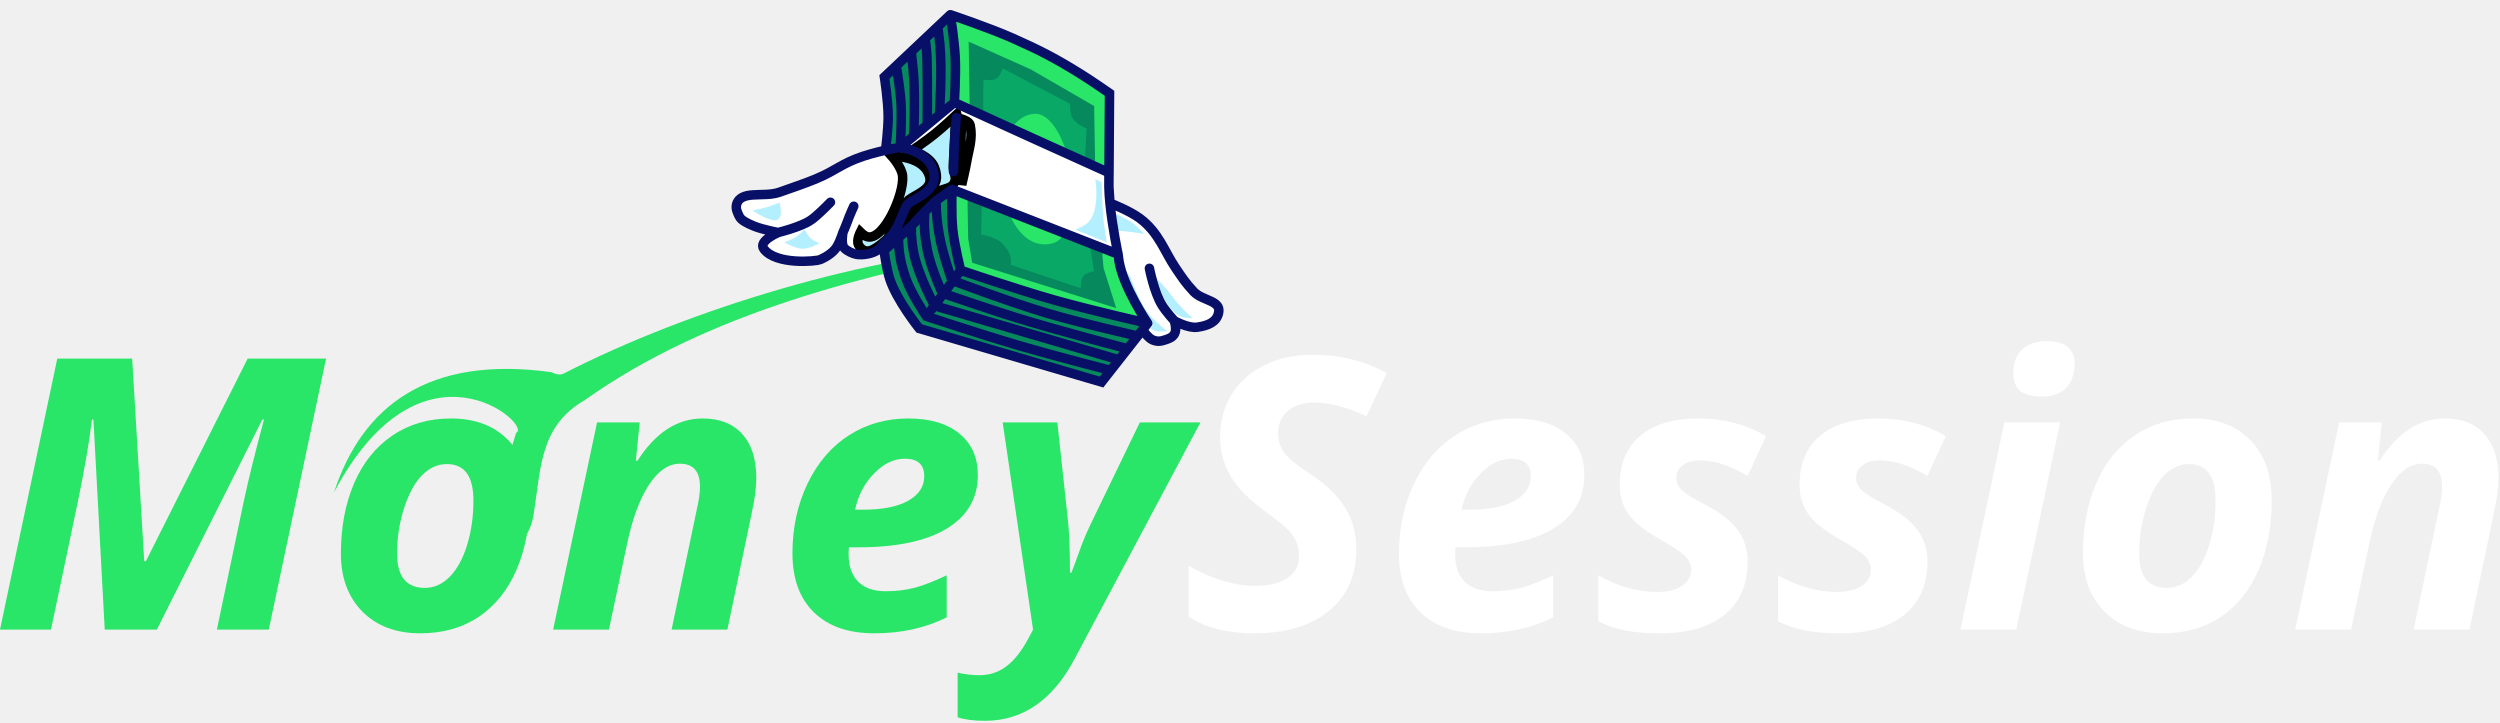
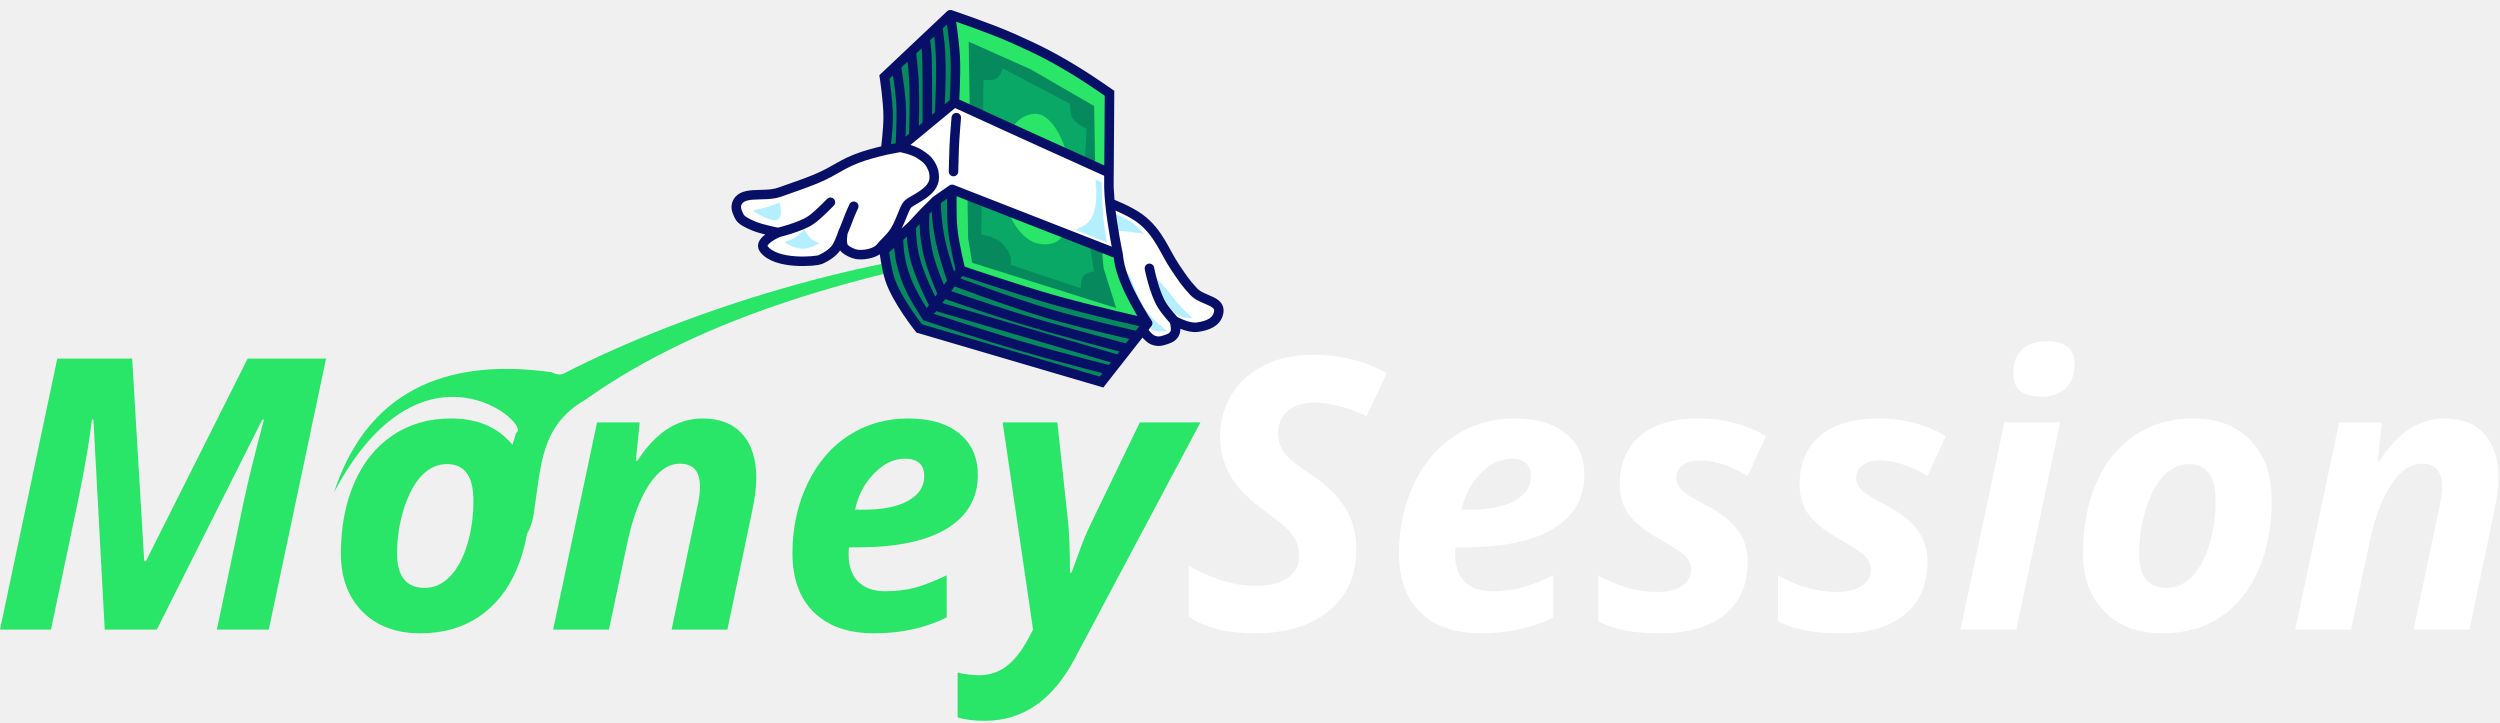
<svg xmlns="http://www.w3.org/2000/svg" width="263" height="76" viewBox="0 0 263 76" fill="none">
  <path d="M15.347 59.039L26.053 37.725H34.302L28.276 66.235H22.816L25.644 52.74C26.112 50.543 26.82 47.677 27.769 44.14H27.594L16.498 66.235H11.018L9.828 44.14H9.672C9.386 46.507 8.879 49.451 8.151 52.974L5.363 66.235H0L6.026 37.725H13.904L15.172 59.039H15.347Z" fill="#29E568" />
  <path d="M49.805 52.662C49.805 50.101 48.876 48.821 47.017 48.821C46.041 48.821 45.164 49.217 44.384 50.01C43.617 50.803 42.986 51.967 42.492 53.501C42.011 55.035 41.771 56.614 41.771 58.239C41.771 60.645 42.746 61.847 44.696 61.847C45.671 61.847 46.548 61.451 47.328 60.658C48.108 59.852 48.713 58.74 49.142 57.323C49.584 55.893 49.805 54.339 49.805 52.662ZM55.714 52.662C55.714 55.405 55.252 57.837 54.329 59.956C53.419 62.075 52.1 63.719 50.371 64.889C48.642 66.046 46.587 66.625 44.208 66.625C41.673 66.625 39.645 65.864 38.124 64.343C36.616 62.809 35.862 60.775 35.862 58.239C35.862 55.47 36.324 53.007 37.247 50.849C38.183 48.678 39.528 47.001 41.283 45.818C43.038 44.621 45.092 44.023 47.446 44.023C49.994 44.023 52.009 44.791 53.491 46.325C54.973 47.859 55.714 49.971 55.714 52.662Z" fill="#29E568" />
  <path d="M76.521 66.235H70.651L73.323 53.501C73.531 52.617 73.635 51.843 73.635 51.18C73.635 49.581 72.933 48.782 71.529 48.782C70.333 48.782 69.247 49.523 68.272 51.005C67.297 52.487 66.53 54.554 65.971 57.206L64.06 66.235H58.19L62.812 44.433H67.297L66.888 48.47H67.063C68.961 45.505 71.249 44.023 73.928 44.023C75.722 44.023 77.106 44.569 78.081 45.661C79.069 46.741 79.563 48.288 79.563 50.303C79.563 51.252 79.414 52.422 79.115 53.813L76.521 66.235Z" fill="#29E568" />
  <path d="M95.183 48.255C94.039 48.255 92.96 48.775 91.946 49.815C90.932 50.855 90.269 52.123 89.957 53.618H90.835C92.85 53.618 94.416 53.306 95.534 52.682C96.666 52.045 97.231 51.187 97.231 50.108C97.231 48.873 96.549 48.255 95.183 48.255ZM91.985 66.625C89.255 66.625 87.136 65.89 85.628 64.421C84.12 62.952 83.366 60.879 83.366 58.2C83.366 55.509 83.899 53.059 84.965 50.849C86.044 48.626 87.5 46.936 89.333 45.779C91.166 44.608 93.24 44.023 95.554 44.023C97.855 44.023 99.649 44.556 100.936 45.623C102.223 46.676 102.867 48.125 102.867 49.971C102.867 52.402 101.781 54.281 99.61 55.607C97.439 56.92 94.338 57.577 90.308 57.577H89.314L89.275 57.986V58.376C89.275 59.559 89.606 60.495 90.269 61.184C90.945 61.86 91.907 62.198 93.155 62.198C94.287 62.198 95.314 62.075 96.237 61.828C97.16 61.581 98.278 61.145 99.591 60.521V64.948C97.355 66.066 94.82 66.625 91.985 66.625Z" fill="#29E568" />
  <path d="M105.48 44.433H111.233L112.325 54.534C112.481 55.899 112.559 57.804 112.559 60.248H112.715C112.975 59.585 113.261 58.812 113.573 57.928C113.885 57.031 114.307 56.029 114.84 54.924L119.911 44.433H126.287L113.027 69.355C110.726 73.671 107.586 75.829 103.608 75.829C102.438 75.829 101.482 75.706 100.741 75.459V70.779C101.625 70.948 102.379 71.032 103.003 71.032C104.095 71.032 105.051 70.72 105.87 70.096C106.702 69.472 107.469 68.504 108.171 67.19L108.678 66.235L105.48 44.433Z" fill="#29E568" />
  <path d="M142.687 57.81C142.687 60.528 141.725 62.679 139.801 64.265C137.877 65.838 135.271 66.625 131.982 66.625C129.108 66.625 126.794 66.04 125.039 64.87V59.527C127.548 60.931 129.875 61.633 132.021 61.633C133.477 61.633 134.614 61.36 135.433 60.814C136.252 60.255 136.662 59.494 136.662 58.532C136.662 57.973 136.571 57.486 136.389 57.069C136.22 56.641 135.973 56.244 135.648 55.88C135.323 55.516 134.517 54.853 133.23 53.891C131.436 52.604 130.174 51.33 129.446 50.069C128.718 48.808 128.354 47.449 128.354 45.993C128.354 44.316 128.757 42.821 129.563 41.508C130.369 40.182 131.514 39.155 132.996 38.427C134.491 37.686 136.207 37.315 138.144 37.315C140.965 37.315 143.546 37.959 145.886 39.246L143.76 43.789C141.732 42.827 139.86 42.346 138.144 42.346C137.065 42.346 136.181 42.639 135.492 43.224C134.803 43.809 134.458 44.583 134.458 45.544C134.458 46.337 134.673 47.033 135.102 47.631C135.531 48.216 136.493 48.996 137.988 49.971C139.561 51.011 140.737 52.162 141.517 53.423C142.297 54.671 142.687 56.133 142.687 57.81Z" fill="white" />
  <path d="M158.99 48.255C157.846 48.255 156.767 48.775 155.753 49.815C154.739 50.855 154.076 52.123 153.764 53.618H154.641C156.657 53.618 158.223 53.306 159.341 52.682C160.472 52.045 161.038 51.187 161.038 50.108C161.038 48.873 160.355 48.255 158.99 48.255ZM155.792 66.625C153.062 66.625 150.943 65.89 149.435 64.421C147.927 62.952 147.173 60.879 147.173 58.2C147.173 55.509 147.706 53.059 148.772 50.849C149.851 48.626 151.307 46.936 153.14 45.779C154.973 44.608 157.047 44.023 159.361 44.023C161.662 44.023 163.456 44.556 164.743 45.623C166.03 46.676 166.673 48.125 166.673 49.971C166.673 52.402 165.588 54.281 163.417 55.607C161.246 56.92 158.145 57.577 154.115 57.577H153.12L153.081 57.986V58.376C153.081 59.559 153.413 60.495 154.076 61.184C154.752 61.86 155.714 62.198 156.962 62.198C158.093 62.198 159.12 62.075 160.043 61.828C160.966 61.581 162.084 61.145 163.397 60.521V64.948C161.161 66.066 158.626 66.625 155.792 66.625Z" fill="white" />
  <path d="M183.854 59.039C183.854 61.483 183.041 63.362 181.416 64.675C179.804 65.975 177.555 66.625 174.669 66.625C173.278 66.625 172.062 66.527 171.022 66.332C169.995 66.137 169.033 65.812 168.136 65.357V60.521C170.177 61.691 172.251 62.276 174.357 62.276C175.397 62.276 176.248 62.068 176.911 61.652C177.574 61.223 177.906 60.645 177.906 59.917C177.906 59.358 177.665 58.857 177.184 58.415C176.703 57.973 175.852 57.414 174.63 56.738C173.057 55.854 171.958 54.976 171.334 54.105C170.71 53.221 170.398 52.181 170.398 50.985C170.398 48.775 171.113 47.066 172.543 45.856C173.986 44.635 176.04 44.023 178.706 44.023C181.319 44.023 183.678 44.641 185.784 45.876L183.854 50.069C182.034 48.977 180.357 48.431 178.823 48.431C178.081 48.431 177.483 48.6 177.028 48.938C176.573 49.263 176.346 49.705 176.346 50.264C176.346 50.771 176.554 51.219 176.97 51.609C177.386 51.986 178.166 52.467 179.31 53.052C180.909 53.871 182.066 54.762 182.781 55.724C183.496 56.686 183.854 57.791 183.854 59.039Z" fill="white" />
  <path d="M202.77 59.039C202.77 61.483 201.957 63.362 200.332 64.675C198.72 65.975 196.471 66.625 193.585 66.625C192.194 66.625 190.978 66.527 189.938 66.332C188.911 66.137 187.949 65.812 187.052 65.357V60.521C189.093 61.691 191.167 62.276 193.273 62.276C194.313 62.276 195.164 62.068 195.827 61.652C196.49 61.223 196.822 60.645 196.822 59.917C196.822 59.358 196.581 58.857 196.1 58.415C195.619 57.973 194.768 57.414 193.546 56.738C191.973 55.854 190.874 54.976 190.25 54.105C189.626 53.221 189.314 52.181 189.314 50.985C189.314 48.775 190.029 47.066 191.459 45.856C192.902 44.635 194.956 44.023 197.621 44.023C200.234 44.023 202.594 44.641 204.7 45.876L202.77 50.069C200.949 48.977 199.272 48.431 197.738 48.431C196.997 48.431 196.399 48.6 195.944 48.938C195.489 49.263 195.262 49.705 195.262 50.264C195.262 50.771 195.47 51.219 195.886 51.609C196.302 51.986 197.082 52.467 198.226 53.052C199.825 53.871 200.982 54.762 201.697 55.724C202.412 56.686 202.77 57.791 202.77 59.039Z" fill="white" />
  <path d="M212.11 66.235H206.241L210.862 44.433H216.732L212.11 66.235ZM211.798 39.324C211.798 38.193 212.104 37.341 212.715 36.769C213.339 36.184 214.216 35.892 215.348 35.892C216.297 35.892 217.018 36.093 217.512 36.496C218.006 36.899 218.253 37.478 218.253 38.232C218.253 39.272 217.967 40.117 217.395 40.767C216.823 41.404 215.939 41.722 214.743 41.722C212.78 41.722 211.798 40.923 211.798 39.324Z" fill="white" />
  <path d="M233.074 52.662C233.074 50.101 232.144 48.821 230.285 48.821C229.31 48.821 228.433 49.217 227.653 50.01C226.886 50.803 226.255 51.967 225.761 53.501C225.28 55.035 225.039 56.614 225.039 58.239C225.039 60.645 226.014 61.847 227.965 61.847C228.94 61.847 229.817 61.451 230.597 60.658C231.377 59.852 231.982 58.74 232.411 57.323C232.853 55.893 233.074 54.339 233.074 52.662ZM238.983 52.662C238.983 55.405 238.521 57.837 237.598 59.956C236.688 62.075 235.368 63.719 233.639 64.889C231.91 66.046 229.856 66.625 227.477 66.625C224.942 66.625 222.914 65.864 221.393 64.343C219.885 62.809 219.131 60.775 219.131 58.239C219.131 55.47 219.592 53.007 220.515 50.849C221.451 48.678 222.797 47.001 224.552 45.818C226.307 44.621 228.361 44.023 230.714 44.023C233.262 44.023 235.277 44.791 236.759 46.325C238.242 47.859 238.983 49.971 238.983 52.662Z" fill="white" />
  <path d="M259.79 66.235H253.92L256.592 53.501C256.8 52.617 256.904 51.843 256.904 51.18C256.904 49.581 256.202 48.782 254.798 48.782C253.602 48.782 252.516 49.523 251.541 51.005C250.566 52.487 249.799 54.554 249.24 57.206L247.329 66.235H241.459L246.081 44.433H250.566L250.156 48.47H250.332C252.23 45.505 254.518 44.023 257.196 44.023C258.99 44.023 260.375 44.569 261.35 45.661C262.338 46.741 262.832 48.288 262.832 50.303C262.832 51.252 262.683 52.422 262.384 53.813L259.79 66.235Z" fill="white" />
  <path d="M35.13 51.813C44.388 34.325 56.144 44.792 54.292 45.537C54.292 45.537 50.959 57.072 47.577 61.919C50.42 59.082 55.403 58.932 56.144 54.095C56.922 49.013 56.852 44.783 61.524 42.09C74.559 32.827 91.224 28.841 106.408 25.864C91.489 26.795 72.556 32.478 59.267 39.315C58.762 39.574 58.016 39.154 58.016 39.154C45.034 37.351 38.093 42.737 35.13 51.813Z" fill="#29E568" />
  <path d="M108.935 5.148C105.457 3.445 99.691 1.554 99.691 1.554C99.691 1.554 100.057 3.821 100.136 5.288C100.182 6.146 100.162 6.628 100.17 7.488C100.211 11.657 99.945 13.993 99.954 18.163C99.96 20.698 99.721 22.141 100.057 24.653C100.393 27.165 100.774 28.218 100.774 28.218C100.774 28.218 106.337 30.157 110.119 31.26C114.042 32.405 120.229 33.961 120.229 33.961C120.229 33.961 118.521 31.243 117.845 29.323C116.865 26.542 116.864 26.474 116.793 21.93L116.79 21.748L116.598 9.648C116.598 9.648 112.052 6.674 108.935 5.148Z" fill="#29E568" />
  <path d="M102.039 12.794L101.905 4.38L108.443 7.302L115.106 11.157L115.213 17.922L116.091 28.195L117.423 32.41L102.274 27.644L101.848 25.065L101.792 21.545L102.039 12.794Z" fill="#06895D" />
  <path d="M104.883 8.238C104.428 8.565 103.455 8.371 103.455 8.371C103.455 8.371 103.424 13.669 103.372 17.064C103.327 20.03 103.217 24.658 103.217 24.658C103.217 24.658 104.729 24.915 105.377 25.559C106.719 26.89 106.294 27.855 106.294 27.855L113.704 30.323C113.704 30.323 113.656 29.392 114.013 28.998C114.324 28.655 115.106 28.541 115.106 28.541C115.106 28.541 114.253 23.912 114.105 20.91C113.964 18.032 114.319 13.535 114.319 13.535C114.319 13.535 113.167 13.049 112.816 12.403C112.535 11.889 112.572 10.922 112.572 10.922L105.471 7.184C105.471 7.184 105.266 7.963 104.883 8.238Z" fill="#09A867" />
  <path d="M112.825 19.885C112.507 24.126 112.012 25.674 109.946 25.707C107.141 25.751 105.375 21.925 105.316 18.189C105.257 14.453 106.838 12.003 108.904 11.97C110.969 11.938 112.766 16.149 112.825 19.885Z" fill="#29E568" />
-   <path d="M92.709 8.211L99.699 1.444C99.699 1.444 100.131 3.54 100.304 4.9C100.877 9.422 99.952 12.009 99.938 16.568C99.929 19.618 99.62 21.36 100.062 24.378C100.274 25.828 100.835 28.051 100.835 28.051C100.835 28.051 106.304 29.953 109.849 31.044C113.961 32.309 120.459 34.012 120.459 34.012L115.658 40.029L96.644 34.389C96.644 34.389 94.883 32.344 94.167 30.797C93.353 29.038 93.297 27.889 92.991 25.975C92.331 21.858 93.178 19.469 93.152 15.3C93.14 13.474 93.269 12.441 93.078 10.625C92.978 9.677 92.709 8.211 92.709 8.211Z" fill="#06895D" />
+   <path d="M92.71 8.211L99.7 1.444C99.7 1.444 100.132 3.54 100.304 4.9C100.878 9.422 99.953 12.009 99.939 16.568C99.93 19.618 99.621 21.36 100.063 24.378C100.275 25.828 100.836 28.051 100.836 28.051C100.836 28.051 106.305 29.953 109.85 31.044C113.962 32.309 120.46 34.012 120.46 34.012L115.659 40.029L96.645 34.389C96.645 34.389 94.884 32.344 94.168 30.797C93.354 29.038 93.298 27.889 92.992 25.975C92.332 21.858 93.179 19.469 93.153 15.3C93.141 13.474 93.27 12.441 93.079 10.625C92.979 9.677 92.71 8.211 92.71 8.211Z" fill="#06895D" />
  <path d="M100.471 11.004L116.761 18.337L116.809 21.417L117.469 21.407L120.137 23.125L122.721 26.495L125.704 30.738L128.101 32.736L127.839 33.565L126.422 34.413L124.106 34.065L123.627 35.062L122.209 35.855L120.327 35.114L120.586 34.12L118.321 30.03L117.331 26.58L100.008 19.978L96.91 22.392L93.552 25.691L90.544 26.839L88.659 26.419L88.683 24.428L87.663 26.553L85.811 27.738L82.163 27.351L80.557 26.662L80.07 25.684L82.313 24.576L79.2 24.016L77.192 22.232L78.215 20.84L81.504 20.128L85.318 19.033L90.108 16.614L94.55 15.773L100.471 11.004Z" fill="white" />
  <path d="M80.536 21.833C80.009 21.98 79.165 22.13 79.165 22.13C79.165 22.13 81.001 23.421 81.767 23.134C82.438 22.882 82.013 21.315 82.013 21.315C82.013 21.315 81.125 21.669 80.536 21.833Z" fill="#B3EFFF" />
  <path d="M83.666 24.974C84.091 24.705 84.643 24.134 84.643 24.134C84.643 24.134 84.95 24.769 85.263 25.059C85.565 25.34 86.206 25.594 86.206 25.594C86.206 25.594 85.175 26.166 84.455 26.172C83.653 26.178 82.519 25.487 82.519 25.487C82.519 25.487 83.251 25.236 83.666 24.974Z" fill="#B3EFFF" />
-   <path d="M90.308 25.743C90.076 25.275 90.508 24.42 90.508 24.42C90.508 24.42 90.903 24.811 91.23 24.903C92.943 25.385 95.148 20.428 94.953 18.506C94.86 17.588 93.82 16.433 93.82 16.433C93.82 16.433 97.312 16.35 97.816 18.68C98.083 19.913 96.413 20.408 95.598 21.026C95.086 21.414 93.379 25.089 93.379 25.089C93.379 25.089 92.241 26.208 91.474 26.385C90.968 26.502 90.54 26.208 90.308 25.743Z" fill="#B3EFFF" />
-   <path d="M97.86 20.63C96.748 21.55 94.454 24.019 94.454 24.019C94.454 24.019 95.333 21.902 95.928 21.429C96.634 20.868 97.063 20.651 97.66 20.147C98.539 19.404 98.717 18.692 98.309 17.615C97.841 16.382 95.944 15.835 95.944 15.835C95.944 15.835 97.436 14.816 98.337 14.092C99.287 13.329 100.67 12.02 100.67 12.02C100.67 12.02 100.764 12.373 100.679 12.569C100.413 13.179 100.465 14.299 100.395 15.49C100.265 17.692 100.207 17.528 100.441 18.404C100.548 18.808 100.504 19.143 100.237 19.453C99.805 19.955 98.842 19.817 97.86 20.63Z" fill="#B3EFFF" />
-   <path d="M101.1 14.873L101.172 19.438C101.172 19.438 101.575 17.734 101.685 17.064C101.902 15.741 102.362 14.633 102.063 13.153C101.987 12.778 101.284 12.56 101.284 12.56C101.284 12.56 101.078 13.462 101.1 14.873Z" fill="#B3EFFF" />
-   <path d="M90.308 25.743C90.076 25.275 90.508 24.42 90.508 24.42C90.508 24.42 90.903 24.811 91.23 24.903C92.943 25.385 95.148 20.428 94.953 18.506C94.86 17.588 93.82 16.433 93.82 16.433C93.82 16.433 97.312 16.35 97.816 18.68C98.083 19.913 96.413 20.408 95.598 21.026C95.086 21.414 93.379 25.089 93.379 25.089C93.379 25.089 92.241 26.208 91.474 26.385C90.968 26.502 90.54 26.208 90.308 25.743Z" stroke="black" />
-   <path d="M97.86 20.63C96.748 21.55 94.454 24.019 94.454 24.019C94.454 24.019 95.333 21.902 95.928 21.429C96.634 20.868 97.063 20.651 97.66 20.147C98.539 19.404 98.717 18.692 98.309 17.615C97.841 16.382 95.944 15.835 95.944 15.835C95.944 15.835 97.436 14.816 98.337 14.092C99.287 13.329 100.67 12.02 100.67 12.02C100.67 12.02 100.764 12.373 100.679 12.569C100.413 13.179 100.465 14.299 100.395 15.49C100.265 17.692 100.207 17.528 100.441 18.404C100.548 18.808 100.504 19.143 100.237 19.453C99.805 19.955 98.842 19.817 97.86 20.63Z" stroke="black" />
-   <path d="M101.1 14.873L101.172 19.438C101.172 19.438 101.575 17.734 101.685 17.064C101.902 15.741 102.362 14.633 102.063 13.153C101.987 12.778 101.284 12.56 101.284 12.56C101.284 12.56 101.078 13.462 101.1 14.873Z" stroke="black" />
  <path d="M114.366 23.491C113.937 23.847 113.112 24.171 113.112 24.171L116.434 25.494C116.434 25.494 116.222 24.26 116.126 23.463C115.927 21.799 115.893 19.176 115.893 19.176L115.228 18.857C115.228 18.857 115.784 22.317 114.366 23.491Z" fill="#B3EFFF" />
  <path d="M118.912 29.141L118.181 28.107C118.181 28.107 118.515 29.36 118.818 30.132C119.246 31.223 120.18 32.806 120.18 32.806L121.248 34.22L121.034 34.608C121.237 34.697 121.677 34.873 121.809 34.871L122.798 34.855C122.798 34.855 121.377 33.755 120.675 32.798C119.767 31.558 118.912 29.141 118.912 29.141Z" fill="#B3EFFF" />
  <path d="M118.93 23.309C118.486 23.059 117.554 22.549 117.377 22.508L117.57 24.266C117.57 24.266 118.209 24.315 118.617 24.359C119.308 24.434 120.381 24.606 120.381 24.606C120.381 24.606 119.374 23.559 118.93 23.309Z" fill="#B3EFFF" />
  <path d="M123.346 31.216C122.687 30.284 121.441 29.045 121.441 29.045L122.47 31.45C122.47 31.45 122.785 31.968 123.033 32.266C123.393 32.698 123.589 32.991 124.093 33.239C124.585 33.482 125.473 33.492 125.473 33.492C125.473 33.492 124.078 32.249 123.346 31.216Z" fill="#B3EFFF" />
  <path d="M120.735 34.007C120.735 34.007 118.169 30.235 117.716 27.454C117.671 27.176 117.619 26.74 117.619 26.74M120.735 34.007C120.735 34.007 114.746 32.645 110.96 31.577C107.057 30.475 101.063 28.433 101.063 28.433M120.735 34.007L120.21 34.677M116.657 19.659C116.647 19.079 116.667 18.173 116.667 18.173M116.657 19.659C116.667 20.186 116.707 20.767 116.766 21.363M116.657 19.659L116.766 21.363M99.977 1.549C99.977 1.549 104.052 2.914 106.563 4.03C109.426 5.304 111.002 6.115 113.664 7.769C114.883 8.527 116.722 9.811 116.722 9.811L116.667 18.173M99.977 1.549C99.977 1.549 100.4 4.251 100.488 5.997C100.581 7.865 100.398 10.784 100.398 10.784M99.977 1.549L98.649 2.802M100.398 10.784C100.398 10.784 105.226 12.993 108.322 14.4C111.579 15.879 116.667 18.173 116.667 18.173M100.398 10.784L98.824 12.086M94.697 15.496L93.161 15.795M94.697 15.496C94.697 15.496 94.895 12.676 94.789 10.873C94.697 9.32 94.285 6.92 94.285 6.92M94.697 15.496L96.122 14.318M94.697 15.496C94.697 15.496 95.995 15.737 96.688 16.179C97.277 16.555 97.641 16.809 97.973 17.424C98.206 17.855 98.28 18.178 98.282 18.684C98.29 20.223 95.994 20.986 95.507 21.479C95.019 21.972 94.733 23.592 93.852 24.696C93.505 25.131 92.879 25.738 92.879 25.738M93.161 15.795C93.161 15.795 93.434 13.684 93.436 12.325C93.439 10.666 93.039 8.095 93.039 8.095L94.285 6.92M93.161 15.795C93.161 15.795 91.709 16.133 90.806 16.437C88.439 17.235 88.105 17.866 85.802 18.833C84.882 19.219 83.2 19.804 82.029 20.212C81.122 20.529 80.163 20.437 79.174 20.508C78.406 20.563 77.664 20.776 77.485 21.525C77.378 21.972 77.574 22.349 77.772 22.763C77.969 23.178 78.595 23.486 79.312 23.783C80.198 24.15 81.869 24.461 81.869 24.461M94.285 6.92L95.858 5.436M95.858 5.436C95.858 5.436 96.047 7.024 96.119 8.047C96.292 10.489 96.122 14.318 96.122 14.318M95.858 5.436L97.321 4.055M96.122 14.318L97.548 13.14M97.548 13.14C97.548 13.14 97.574 10.29 97.556 8.464C97.547 7.562 97.534 7.056 97.519 6.154C97.505 5.252 97.321 4.055 97.321 4.055M97.548 13.14L98.824 12.086M97.321 4.055L98.649 2.802M98.649 2.802C98.649 2.802 98.802 3.925 98.871 4.647C99.145 7.539 98.824 12.086 98.824 12.086M81.869 24.461C81.869 24.461 82.947 24.185 83.699 23.906C84.645 23.554 85.128 23.355 85.844 22.732C86.561 22.11 87.362 21.278 87.362 21.278M81.869 24.461C81.869 24.461 79.732 25.359 80.353 26.189C81.64 27.91 85.894 27.486 86.276 27.315C86.658 27.144 87.622 26.68 88.069 25.911C88.383 25.371 88.684 24.428 88.684 24.428M88.684 24.428C88.684 24.428 88.927 23.909 89.108 23.404C89.429 22.508 89.816 21.697 89.816 21.697M88.684 24.428C88.684 24.428 88.44 25.646 88.801 26.077C89.078 26.408 89.787 26.711 90.118 26.76C90.814 26.865 91.834 26.688 92.392 26.259C92.612 26.09 92.879 25.738 92.879 25.738M92.879 25.738L92.998 26.335M116.844 38.965L115.882 40.191L96.704 34.553C96.704 34.553 94.32 31.584 93.595 29.321C93.233 28.189 92.998 26.335 92.998 26.335M116.844 38.965C116.844 38.965 110.969 37.458 107.24 36.367C103.394 35.241 97.454 33.276 97.454 33.276C97.454 33.276 95.882 30.963 95.3 29.294C94.742 27.69 94.563 26.713 94.517 25.015M116.844 38.965L117.716 37.855M94.517 25.015C93.924 25.531 92.998 26.335 92.998 26.335M94.517 25.015C95.047 24.535 95.344 24.265 95.873 23.784M95.873 23.784C95.868 24.795 95.914 25.368 96.079 26.366C96.476 28.76 98.316 32.162 98.316 32.162L117.716 37.855M95.873 23.784C96.422 23.195 96.73 22.865 97.28 22.276M117.716 37.855L118.632 36.687M118.632 36.687C118.632 36.687 111.318 34.79 106.697 33.349C103.72 32.422 99.121 30.829 99.121 30.829C99.121 30.829 97.918 28.163 97.564 26.343C97.261 24.78 97.197 23.866 97.28 22.276M118.632 36.687L119.684 35.347M97.28 22.276C97.745 21.818 98.006 21.561 98.471 21.102M98.471 21.102C98.496 22.502 98.57 23.292 98.803 24.673C99.128 26.599 100.145 29.492 100.145 29.492C100.145 29.492 106.224 31.785 110.212 32.964C113.87 34.045 119.684 35.347 119.684 35.347M98.471 21.102C99.13 20.64 100.158 19.92 100.158 19.92M119.684 35.347L120.21 34.677M101.063 28.433L98.007 32.552M101.063 28.433C101.063 28.433 100.398 25.815 100.224 24.1C100.059 22.476 100.158 19.92 100.158 19.92M100.158 19.92L117.619 26.74M117.619 26.74C117.619 26.74 117.019 23.918 116.766 21.363M116.766 21.363C116.766 21.363 118.797 22.144 119.9 22.963C121.92 24.462 122.486 26.443 123.669 28.185C124.359 29.201 124.736 29.791 125.579 30.685C126.498 31.66 128.475 31.588 128.199 32.899C127.983 33.931 127.011 34.264 125.968 34.42C124.993 34.565 123.537 33.743 123.537 33.743M123.537 33.743C123.537 33.743 122.674 32.803 122.246 32.113C121.4 30.751 120.919 28.228 120.919 28.228M123.537 33.743C123.537 33.743 123.834 34.657 123.559 35.118C123.335 35.491 123.044 35.595 122.633 35.738C122.126 35.914 121.753 35.968 121.258 35.76C120.852 35.589 120.421 35.003 120.421 35.003L120.21 34.677" stroke="#080F66" stroke-linecap="round" />
  <path d="M100.603 12.377C100.603 12.377 100.411 14.526 100.378 15.571C100.334 17.002 100.307 18.048 100.307 18.048" stroke="#080F66" stroke-linecap="round" />
</svg>
